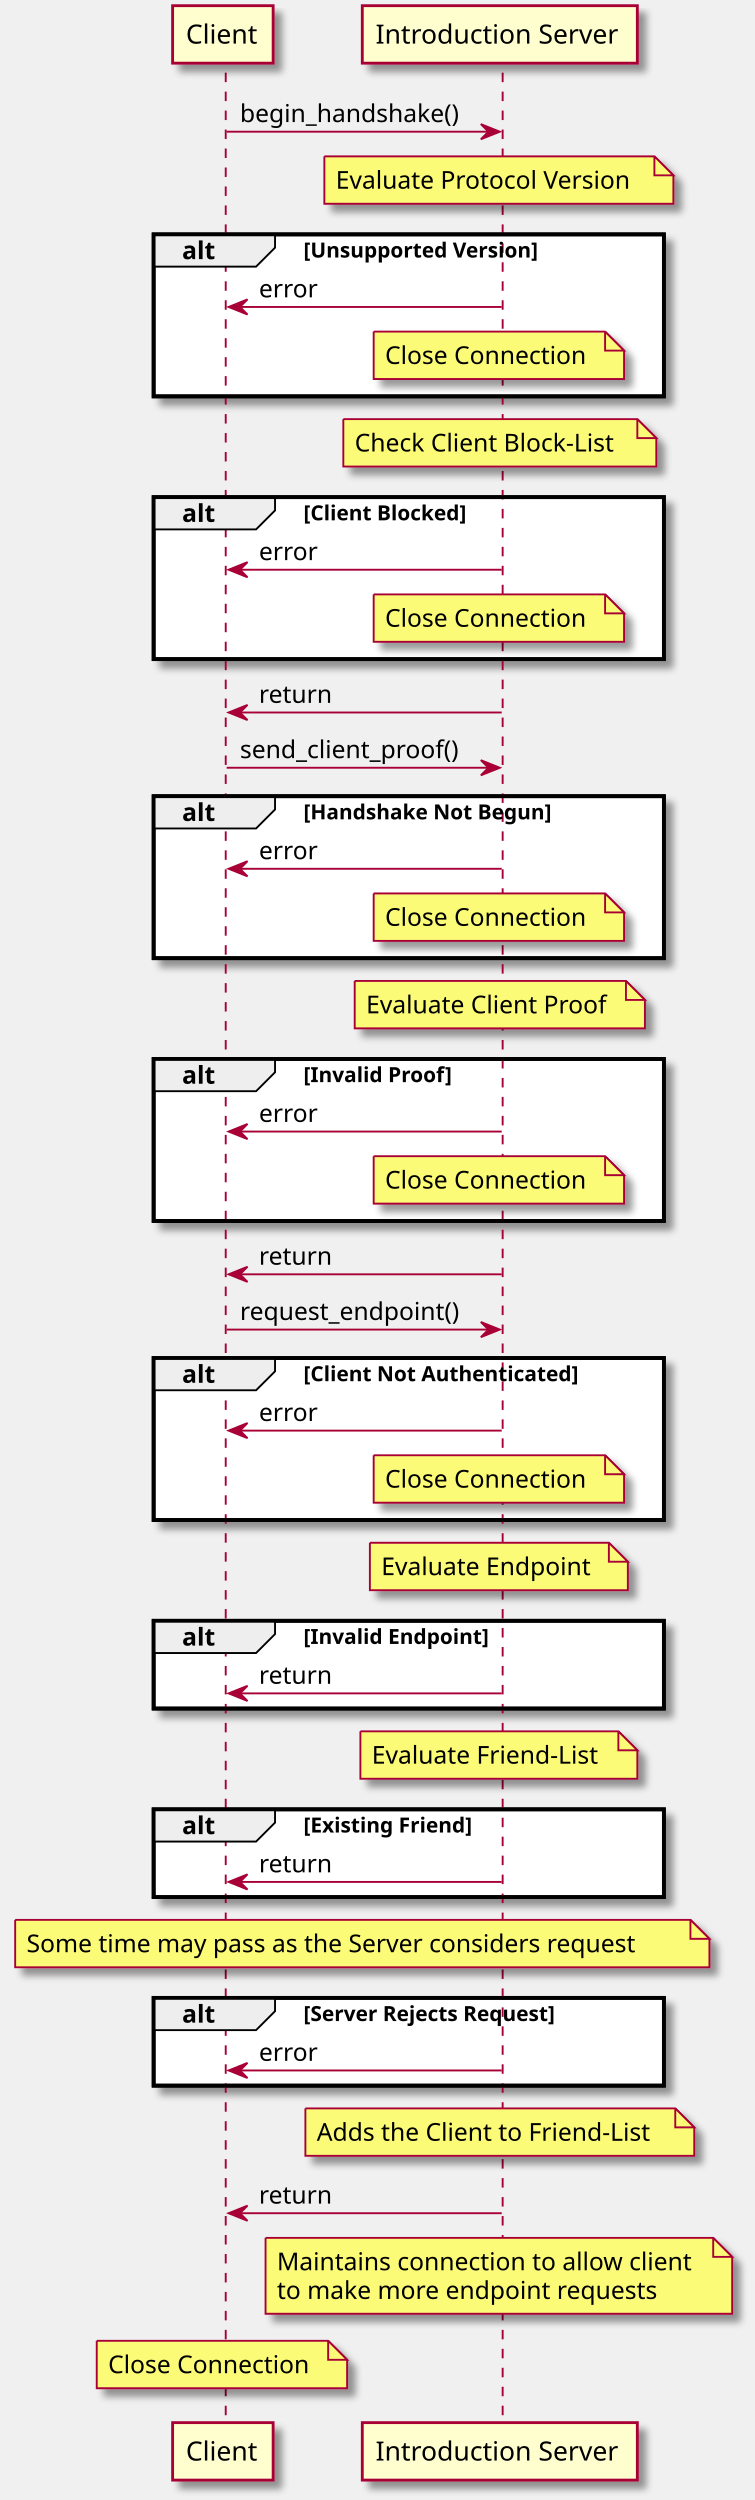
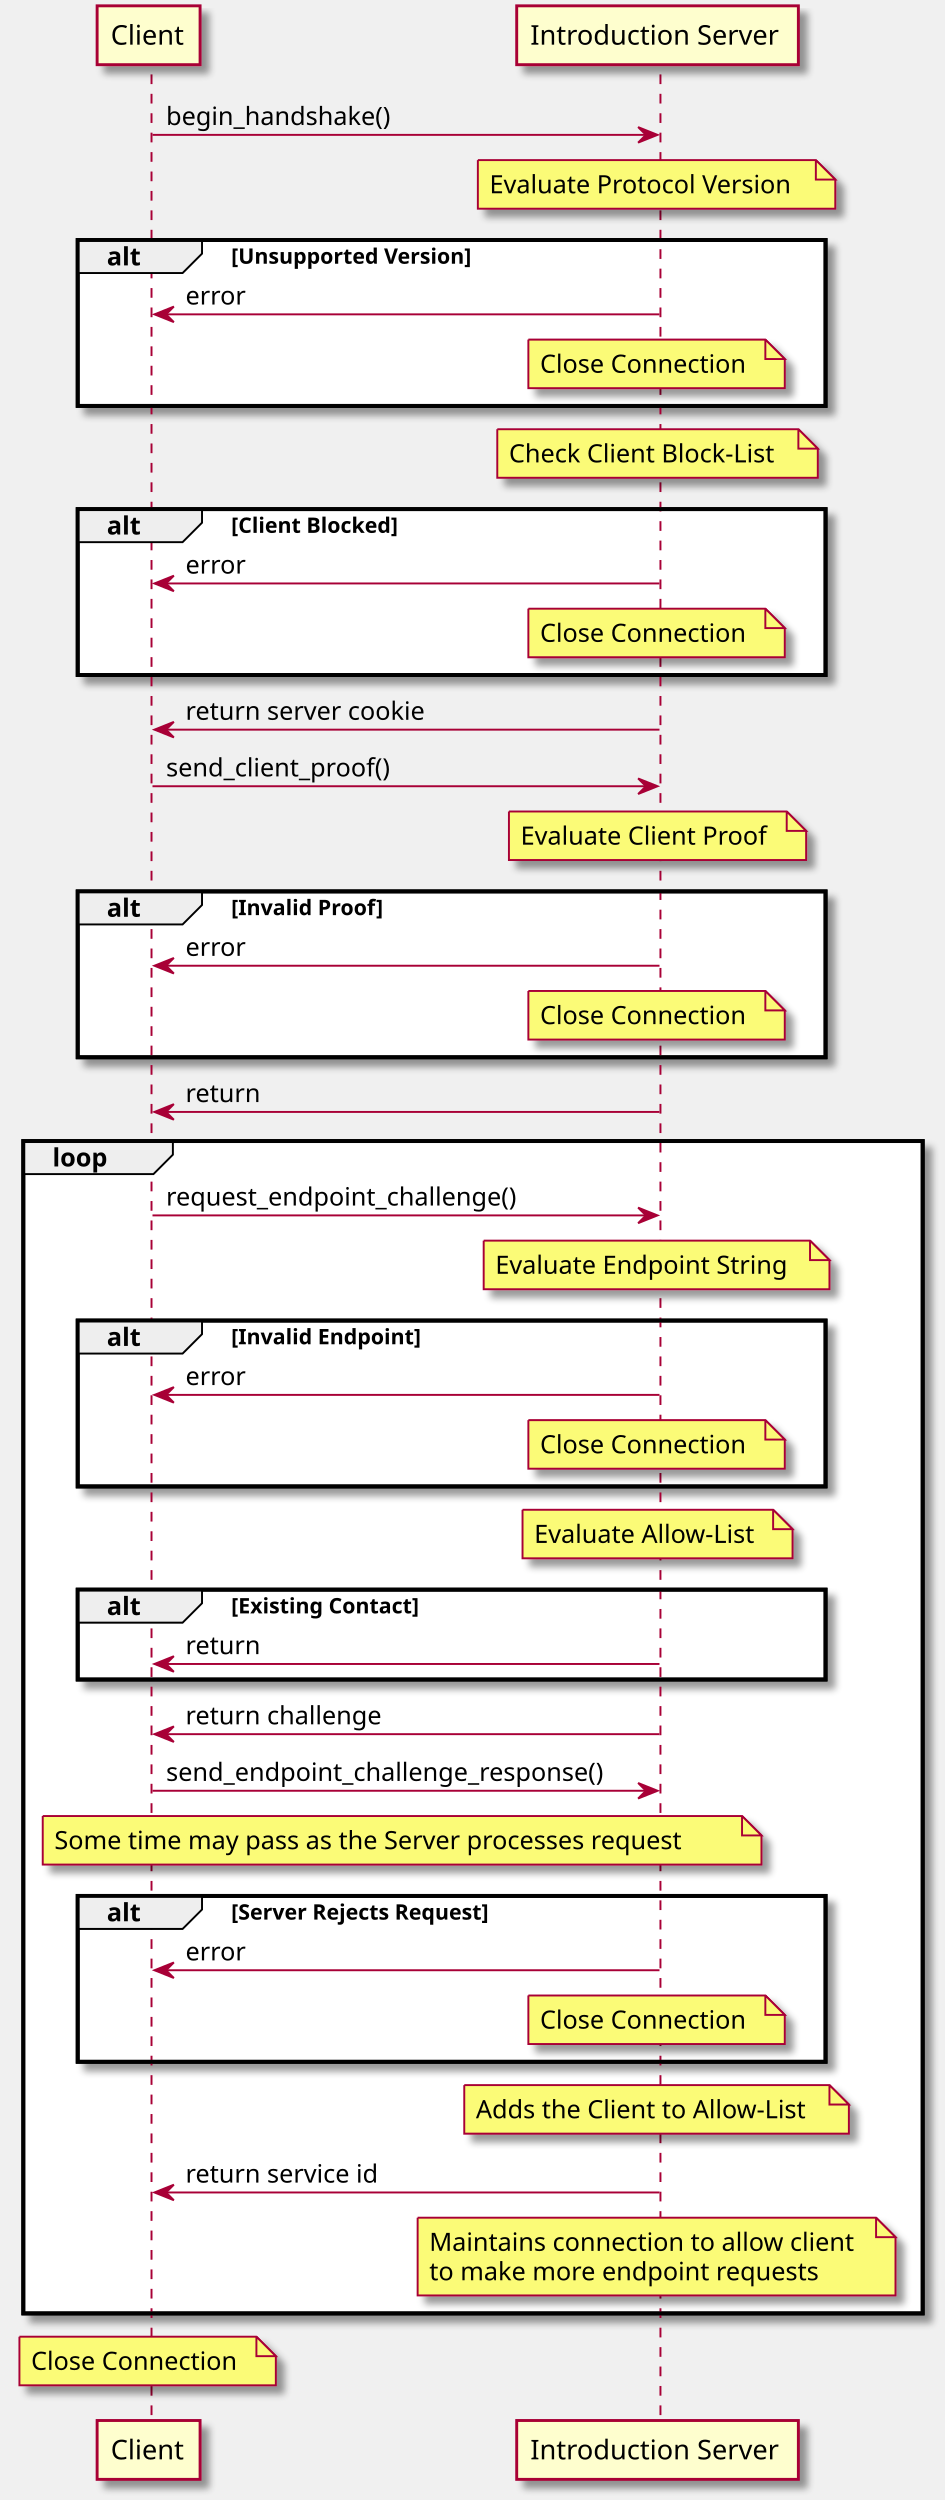
- <svg xmlns="http://www.w3.org/2000/svg" contentScriptType="application/ecmascript" contentStyleType="text/css" height="1318px" preserveAspectRatio="none" style="width:398px;height:1318px;" version="1.1" viewBox="0 0 398 1318" width="398px" zoomAndPan="magnify">
+ <svg xmlns="http://www.w3.org/2000/svg" contentScriptType="application/ecmascript" contentStyleType="text/css" height="1287px" preserveAspectRatio="none" style="width:486px;height:1287px;" version="1.1" viewBox="0 0 486 1287" width="486px" zoomAndPan="magnify">
  <defs>
-     <filter height="300%" id="fx7u125oekjzj" width="300%" x="-1" y="-1">
+     <filter height="300%" id="fl97i9wnsyf5c" width="300%" x="-1" y="-1">
      <feGaussianBlur result="blurOut" stdDeviation="2.0" />
      <feColorMatrix in="blurOut" result="blurOut2" type="matrix" values="0 0 0 0 0 0 0 0 0 0 0 0 0 0 0 0 0 0 .4 0" />
      <feOffset dx="4.0" dy="4.0" in="blurOut2" result="blurOut3" />
      <feBlend in="SourceGraphic" in2="blurOut3" mode="normal" />
    </filter>
  </defs>
  <g>
-     <rect fill="#FFFFFF" filter="url(#fx7u125oekjzj)" height="85.398" style="stroke: #000000; stroke-width: 2.0;" width="269" x="81" y="123.562" />
-     <rect fill="#FFFFFF" filter="url(#fx7u125oekjzj)" height="85.398" style="stroke: #000000; stroke-width: 2.0;" width="269" x="81" y="262.094" />
-     <rect fill="#FFFFFF" filter="url(#fx7u125oekjzj)" height="85.398" style="stroke: #000000; stroke-width: 2.0;" width="269" x="81" y="419.758" />
-     <rect fill="#FFFFFF" filter="url(#fx7u125oekjzj)" height="85.398" style="stroke: #000000; stroke-width: 2.0;" width="269" x="81" y="558.289" />
-     <rect fill="#FFFFFF" filter="url(#fx7u125oekjzj)" height="85.398" style="stroke: #000000; stroke-width: 2.0;" width="269" x="81" y="715.953" />
-     <rect fill="#FFFFFF" filter="url(#fx7u125oekjzj)" height="46.266" style="stroke: #000000; stroke-width: 2.0;" width="269" x="81" y="854.484" />
-     <rect fill="#FFFFFF" filter="url(#fx7u125oekjzj)" height="46.266" style="stroke: #000000; stroke-width: 2.0;" width="269" x="81" y="953.883" />
-     <rect fill="#FFFFFF" filter="url(#fx7u125oekjzj)" height="46.266" style="stroke: #000000; stroke-width: 2.0;" width="269" x="81" y="1053.281" />
-     <line style="stroke: #A80036; stroke-width: 1.0; stroke-dasharray: 5.0,5.0;" x1="119" x2="119" y1="38.297" y2="1278.211" />
-     <line style="stroke: #A80036; stroke-width: 1.0; stroke-dasharray: 5.0,5.0;" x1="265" x2="265" y1="38.297" y2="1278.211" />
-     <rect fill="#FEFECE" filter="url(#fx7u125oekjzj)" height="30.297" style="stroke: #A80036; stroke-width: 1.5;" width="53" x="91" y="3" />
-     <text fill="#000000" font-family="sans-serif" font-size="14" lengthAdjust="spacingAndGlyphs" textLength="39" x="98" y="22.995">Client</text>
-     <rect fill="#FEFECE" filter="url(#fx7u125oekjzj)" height="30.297" style="stroke: #A80036; stroke-width: 1.5;" width="53" x="91" y="1277.211" />
-     <text fill="#000000" font-family="sans-serif" font-size="14" lengthAdjust="spacingAndGlyphs" textLength="39" x="98" y="1297.206">Client</text>
-     <rect fill="#FEFECE" filter="url(#fx7u125oekjzj)" height="30.297" style="stroke: #A80036; stroke-width: 1.5;" width="145" x="191" y="3" />
-     <text fill="#000000" font-family="sans-serif" font-size="14" lengthAdjust="spacingAndGlyphs" textLength="131" x="198" y="22.995">Introduction Server</text>
-     <rect fill="#FEFECE" filter="url(#fx7u125oekjzj)" height="30.297" style="stroke: #A80036; stroke-width: 1.5;" width="145" x="191" y="1277.211" />
-     <text fill="#000000" font-family="sans-serif" font-size="14" lengthAdjust="spacingAndGlyphs" textLength="131" x="198" y="1297.206">Introduction Server</text>
-     <polygon fill="#A80036" points="253.5,65.43,263.5,69.43,253.5,73.43,257.5,69.43" style="stroke: #A80036; stroke-width: 1.0;" />
-     <line style="stroke: #A80036; stroke-width: 1.0;" x1="119.5" x2="259.5" y1="69.43" y2="69.43" />
-     <text fill="#000000" font-family="sans-serif" font-size="13" lengthAdjust="spacingAndGlyphs" textLength="122" x="126.5" y="64.364">begin_handshake()</text>
-     <path d="M171,82.43 L171,107.43 L355,107.43 L355,92.43 L345,82.43 L171,82.43 " fill="#FBFB77" filter="url(#fx7u125oekjzj)" style="stroke: #A80036; stroke-width: 1.0;" />
-     <path d="M345,82.43 L345,92.43 L355,92.43 L345,82.43 " fill="#FBFB77" style="stroke: #A80036; stroke-width: 1.0;" />
-     <text fill="#000000" font-family="sans-serif" font-size="13" lengthAdjust="spacingAndGlyphs" textLength="163" x="177" y="99.497">Evaluate Protocol Version</text>
-     <path d="M81,123.562 L145,123.562 L145,130.562 L135,140.562 L81,140.562 L81,123.562 " fill="#EEEEEE" style="stroke: #000000; stroke-width: 1.0;" />
-     <rect fill="none" height="85.398" style="stroke: #000000; stroke-width: 2.0;" width="269" x="81" y="123.562" />
-     <text fill="#000000" font-family="sans-serif" font-size="13" font-weight="bold" lengthAdjust="spacingAndGlyphs" textLength="19" x="96" y="136.629">alt</text>
-     <text fill="#000000" font-family="sans-serif" font-size="11" font-weight="bold" lengthAdjust="spacingAndGlyphs" textLength="144" x="160" y="135.773">[Unsupported Version]</text>
-     <polygon fill="#A80036" points="130.5,157.828,120.5,161.828,130.5,165.828,126.5,161.828" style="stroke: #A80036; stroke-width: 1.0;" />
-     <line style="stroke: #A80036; stroke-width: 1.0;" x1="124.5" x2="264.5" y1="161.828" y2="161.828" />
-     <text fill="#000000" font-family="sans-serif" font-size="13" lengthAdjust="spacingAndGlyphs" textLength="31" x="136.5" y="156.762">error</text>
-     <path d="M197,174.828 L197,199.828 L329,199.828 L329,184.828 L319,174.828 L197,174.828 " fill="#FBFB77" filter="url(#fx7u125oekjzj)" style="stroke: #A80036; stroke-width: 1.0;" />
-     <path d="M319,174.828 L319,184.828 L329,184.828 L319,174.828 " fill="#FBFB77" style="stroke: #A80036; stroke-width: 1.0;" />
-     <text fill="#000000" font-family="sans-serif" font-size="13" lengthAdjust="spacingAndGlyphs" textLength="111" x="203" y="191.895">Close Connection</text>
-     <path d="M181,220.961 L181,245.961 L346,245.961 L346,230.961 L336,220.961 L181,220.961 " fill="#FBFB77" filter="url(#fx7u125oekjzj)" style="stroke: #A80036; stroke-width: 1.0;" />
-     <path d="M336,220.961 L336,230.961 L346,230.961 L336,220.961 " fill="#FBFB77" style="stroke: #A80036; stroke-width: 1.0;" />
-     <text fill="#000000" font-family="sans-serif" font-size="13" lengthAdjust="spacingAndGlyphs" textLength="144" x="187" y="238.028">Check Client Block-List</text>
-     <path d="M81,262.094 L145,262.094 L145,269.094 L135,279.094 L81,279.094 L81,262.094 " fill="#EEEEEE" style="stroke: #000000; stroke-width: 1.0;" />
-     <rect fill="none" height="85.398" style="stroke: #000000; stroke-width: 2.0;" width="269" x="81" y="262.094" />
-     <text fill="#000000" font-family="sans-serif" font-size="13" font-weight="bold" lengthAdjust="spacingAndGlyphs" textLength="19" x="96" y="275.161">alt</text>
-     <text fill="#000000" font-family="sans-serif" font-size="11" font-weight="bold" lengthAdjust="spacingAndGlyphs" textLength="103" x="160" y="274.304">[Client Blocked]</text>
-     <polygon fill="#A80036" points="130.5,296.359,120.5,300.359,130.5,304.359,126.5,300.359" style="stroke: #A80036; stroke-width: 1.0;" />
-     <line style="stroke: #A80036; stroke-width: 1.0;" x1="124.5" x2="264.5" y1="300.359" y2="300.359" />
-     <text fill="#000000" font-family="sans-serif" font-size="13" lengthAdjust="spacingAndGlyphs" textLength="31" x="136.5" y="295.293">error</text>
-     <path d="M197,313.359 L197,338.359 L329,338.359 L329,323.359 L319,313.359 L197,313.359 " fill="#FBFB77" filter="url(#fx7u125oekjzj)" style="stroke: #A80036; stroke-width: 1.0;" />
-     <path d="M319,313.359 L319,323.359 L329,323.359 L319,313.359 " fill="#FBFB77" style="stroke: #A80036; stroke-width: 1.0;" />
-     <text fill="#000000" font-family="sans-serif" font-size="13" lengthAdjust="spacingAndGlyphs" textLength="111" x="203" y="330.426">Close Connection</text>
-     <polygon fill="#A80036" points="130.5,371.625,120.5,375.625,130.5,379.625,126.5,375.625" style="stroke: #A80036; stroke-width: 1.0;" />
-     <line style="stroke: #A80036; stroke-width: 1.0;" x1="124.5" x2="264.5" y1="375.625" y2="375.625" />
-     <text fill="#000000" font-family="sans-serif" font-size="13" lengthAdjust="spacingAndGlyphs" textLength="39" x="136.5" y="370.559">return</text>
-     <polygon fill="#A80036" points="253.5,400.758,263.5,404.758,253.5,408.758,257.5,404.758" style="stroke: #A80036; stroke-width: 1.0;" />
-     <line style="stroke: #A80036; stroke-width: 1.0;" x1="119.5" x2="259.5" y1="404.758" y2="404.758" />
-     <text fill="#000000" font-family="sans-serif" font-size="13" lengthAdjust="spacingAndGlyphs" textLength="122" x="126.5" y="399.692">send_client_proof()</text>
-     <path d="M81,419.758 L145,419.758 L145,426.758 L135,436.758 L81,436.758 L81,419.758 " fill="#EEEEEE" style="stroke: #000000; stroke-width: 1.0;" />
-     <rect fill="none" height="85.398" style="stroke: #000000; stroke-width: 2.0;" width="269" x="81" y="419.758" />
-     <text fill="#000000" font-family="sans-serif" font-size="13" font-weight="bold" lengthAdjust="spacingAndGlyphs" textLength="19" x="96" y="432.825">alt</text>
-     <text fill="#000000" font-family="sans-serif" font-size="11" font-weight="bold" lengthAdjust="spacingAndGlyphs" textLength="152" x="160" y="431.968">[Handshake Not Begun]</text>
-     <polygon fill="#A80036" points="130.5,454.023,120.5,458.023,130.5,462.023,126.5,458.023" style="stroke: #A80036; stroke-width: 1.0;" />
-     <line style="stroke: #A80036; stroke-width: 1.0;" x1="124.5" x2="264.5" y1="458.023" y2="458.023" />
-     <text fill="#000000" font-family="sans-serif" font-size="13" lengthAdjust="spacingAndGlyphs" textLength="31" x="136.5" y="452.957">error</text>
-     <path d="M197,471.023 L197,496.023 L329,496.023 L329,481.023 L319,471.023 L197,471.023 " fill="#FBFB77" filter="url(#fx7u125oekjzj)" style="stroke: #A80036; stroke-width: 1.0;" />
-     <path d="M319,471.023 L319,481.023 L329,481.023 L319,471.023 " fill="#FBFB77" style="stroke: #A80036; stroke-width: 1.0;" />
-     <text fill="#000000" font-family="sans-serif" font-size="13" lengthAdjust="spacingAndGlyphs" textLength="111" x="203" y="488.09">Close Connection</text>
-     <path d="M187,517.156 L187,542.156 L340,542.156 L340,527.156 L330,517.156 L187,517.156 " fill="#FBFB77" filter="url(#fx7u125oekjzj)" style="stroke: #A80036; stroke-width: 1.0;" />
-     <path d="M330,517.156 L330,527.156 L340,527.156 L330,517.156 " fill="#FBFB77" style="stroke: #A80036; stroke-width: 1.0;" />
-     <text fill="#000000" font-family="sans-serif" font-size="13" lengthAdjust="spacingAndGlyphs" textLength="132" x="193" y="534.223">Evaluate Client Proof</text>
-     <path d="M81,558.289 L145,558.289 L145,565.289 L135,575.289 L81,575.289 L81,558.289 " fill="#EEEEEE" style="stroke: #000000; stroke-width: 1.0;" />
-     <rect fill="none" height="85.398" style="stroke: #000000; stroke-width: 2.0;" width="269" x="81" y="558.289" />
-     <text fill="#000000" font-family="sans-serif" font-size="13" font-weight="bold" lengthAdjust="spacingAndGlyphs" textLength="19" x="96" y="571.356">alt</text>
-     <text fill="#000000" font-family="sans-serif" font-size="11" font-weight="bold" lengthAdjust="spacingAndGlyphs" textLength="91" x="160" y="570.5">[Invalid Proof]</text>
-     <polygon fill="#A80036" points="130.5,592.555,120.5,596.555,130.5,600.555,126.5,596.555" style="stroke: #A80036; stroke-width: 1.0;" />
-     <line style="stroke: #A80036; stroke-width: 1.0;" x1="124.5" x2="264.5" y1="596.555" y2="596.555" />
-     <text fill="#000000" font-family="sans-serif" font-size="13" lengthAdjust="spacingAndGlyphs" textLength="31" x="136.5" y="591.489">error</text>
-     <path d="M197,609.555 L197,634.555 L329,634.555 L329,619.555 L319,609.555 L197,609.555 " fill="#FBFB77" filter="url(#fx7u125oekjzj)" style="stroke: #A80036; stroke-width: 1.0;" />
-     <path d="M319,609.555 L319,619.555 L329,619.555 L319,609.555 " fill="#FBFB77" style="stroke: #A80036; stroke-width: 1.0;" />
-     <text fill="#000000" font-family="sans-serif" font-size="13" lengthAdjust="spacingAndGlyphs" textLength="111" x="203" y="626.622">Close Connection</text>
-     <polygon fill="#A80036" points="130.5,667.82,120.5,671.82,130.5,675.82,126.5,671.82" style="stroke: #A80036; stroke-width: 1.0;" />
-     <line style="stroke: #A80036; stroke-width: 1.0;" x1="124.5" x2="264.5" y1="671.82" y2="671.82" />
-     <text fill="#000000" font-family="sans-serif" font-size="13" lengthAdjust="spacingAndGlyphs" textLength="39" x="136.5" y="666.754">return</text>
-     <polygon fill="#A80036" points="253.5,696.953,263.5,700.953,253.5,704.953,257.5,700.953" style="stroke: #A80036; stroke-width: 1.0;" />
-     <line style="stroke: #A80036; stroke-width: 1.0;" x1="119.5" x2="259.5" y1="700.953" y2="700.953" />
-     <text fill="#000000" font-family="sans-serif" font-size="13" lengthAdjust="spacingAndGlyphs" textLength="122" x="126.5" y="695.887">request_endpoint()</text>
-     <path d="M81,715.953 L145,715.953 L145,722.953 L135,732.953 L81,732.953 L81,715.953 " fill="#EEEEEE" style="stroke: #000000; stroke-width: 1.0;" />
-     <rect fill="none" height="85.398" style="stroke: #000000; stroke-width: 2.0;" width="269" x="81" y="715.953" />
-     <text fill="#000000" font-family="sans-serif" font-size="13" font-weight="bold" lengthAdjust="spacingAndGlyphs" textLength="19" x="96" y="729.02">alt</text>
-     <text fill="#000000" font-family="sans-serif" font-size="11" font-weight="bold" lengthAdjust="spacingAndGlyphs" textLength="168" x="160" y="728.164">[Client Not Authenticated]</text>
-     <polygon fill="#A80036" points="130.5,750.219,120.5,754.219,130.5,758.219,126.5,754.219" style="stroke: #A80036; stroke-width: 1.0;" />
-     <line style="stroke: #A80036; stroke-width: 1.0;" x1="124.5" x2="264.5" y1="754.219" y2="754.219" />
-     <text fill="#000000" font-family="sans-serif" font-size="13" lengthAdjust="spacingAndGlyphs" textLength="31" x="136.5" y="749.153">error</text>
-     <path d="M197,767.219 L197,792.219 L329,792.219 L329,777.219 L319,767.219 L197,767.219 " fill="#FBFB77" filter="url(#fx7u125oekjzj)" style="stroke: #A80036; stroke-width: 1.0;" />
-     <path d="M319,767.219 L319,777.219 L329,777.219 L319,767.219 " fill="#FBFB77" style="stroke: #A80036; stroke-width: 1.0;" />
-     <text fill="#000000" font-family="sans-serif" font-size="13" lengthAdjust="spacingAndGlyphs" textLength="111" x="203" y="784.286">Close Connection</text>
-     <path d="M195,813.352 L195,838.352 L331,838.352 L331,823.352 L321,813.352 L195,813.352 " fill="#FBFB77" filter="url(#fx7u125oekjzj)" style="stroke: #A80036; stroke-width: 1.0;" />
-     <path d="M321,813.352 L321,823.352 L331,823.352 L321,813.352 " fill="#FBFB77" style="stroke: #A80036; stroke-width: 1.0;" />
-     <text fill="#000000" font-family="sans-serif" font-size="13" lengthAdjust="spacingAndGlyphs" textLength="115" x="201" y="830.418">Evaluate Endpoint</text>
-     <path d="M81,854.484 L145,854.484 L145,861.484 L135,871.484 L81,871.484 L81,854.484 " fill="#EEEEEE" style="stroke: #000000; stroke-width: 1.0;" />
-     <rect fill="none" height="46.266" style="stroke: #000000; stroke-width: 2.0;" width="269" x="81" y="854.484" />
-     <text fill="#000000" font-family="sans-serif" font-size="13" font-weight="bold" lengthAdjust="spacingAndGlyphs" textLength="19" x="96" y="867.551">alt</text>
-     <text fill="#000000" font-family="sans-serif" font-size="11" font-weight="bold" lengthAdjust="spacingAndGlyphs" textLength="114" x="160" y="866.695">[Invalid Endpoint]</text>
-     <polygon fill="#A80036" points="130.5,888.75,120.5,892.75,130.5,896.75,126.5,892.75" style="stroke: #A80036; stroke-width: 1.0;" />
-     <line style="stroke: #A80036; stroke-width: 1.0;" x1="124.5" x2="264.5" y1="892.75" y2="892.75" />
-     <text fill="#000000" font-family="sans-serif" font-size="13" lengthAdjust="spacingAndGlyphs" textLength="39" x="136.5" y="887.684">return</text>
-     <path d="M190,912.75 L190,937.75 L336,937.75 L336,922.75 L326,912.75 L190,912.75 " fill="#FBFB77" filter="url(#fx7u125oekjzj)" style="stroke: #A80036; stroke-width: 1.0;" />
-     <path d="M326,912.75 L326,922.75 L336,922.75 L326,912.75 " fill="#FBFB77" style="stroke: #A80036; stroke-width: 1.0;" />
-     <text fill="#000000" font-family="sans-serif" font-size="13" lengthAdjust="spacingAndGlyphs" textLength="125" x="196" y="929.817">Evaluate Friend-List</text>
-     <path d="M81,953.883 L145,953.883 L145,960.883 L135,970.883 L81,970.883 L81,953.883 " fill="#EEEEEE" style="stroke: #000000; stroke-width: 1.0;" />
-     <rect fill="none" height="46.266" style="stroke: #000000; stroke-width: 2.0;" width="269" x="81" y="953.883" />
-     <text fill="#000000" font-family="sans-serif" font-size="13" font-weight="bold" lengthAdjust="spacingAndGlyphs" textLength="19" x="96" y="966.95">alt</text>
-     <text fill="#000000" font-family="sans-serif" font-size="11" font-weight="bold" lengthAdjust="spacingAndGlyphs" textLength="106" x="160" y="966.093">[Existing Friend]</text>
-     <polygon fill="#A80036" points="130.5,988.148,120.5,992.148,130.5,996.148,126.5,992.148" style="stroke: #A80036; stroke-width: 1.0;" />
-     <line style="stroke: #A80036; stroke-width: 1.0;" x1="124.5" x2="264.5" y1="992.148" y2="992.148" />
-     <text fill="#000000" font-family="sans-serif" font-size="13" lengthAdjust="spacingAndGlyphs" textLength="39" x="136.5" y="987.082">return</text>
-     <path d="M8,1012.148 L8,1037.148 L374,1037.148 L374,1022.148 L364,1012.148 L8,1012.148 " fill="#FBFB77" filter="url(#fx7u125oekjzj)" style="stroke: #A80036; stroke-width: 1.0;" />
-     <path d="M364,1012.148 L364,1022.148 L374,1022.148 L364,1012.148 " fill="#FBFB77" style="stroke: #A80036; stroke-width: 1.0;" />
-     <text fill="#000000" font-family="sans-serif" font-size="13" lengthAdjust="spacingAndGlyphs" textLength="345" x="14" y="1029.215">Some time may pass as the Server considers request</text>
-     <path d="M81,1053.281 L145,1053.281 L145,1060.281 L135,1070.281 L81,1070.281 L81,1053.281 " fill="#EEEEEE" style="stroke: #000000; stroke-width: 1.0;" />
-     <rect fill="none" height="46.266" style="stroke: #000000; stroke-width: 2.0;" width="269" x="81" y="1053.281" />
-     <text fill="#000000" font-family="sans-serif" font-size="13" font-weight="bold" lengthAdjust="spacingAndGlyphs" textLength="19" x="96" y="1066.348">alt</text>
-     <text fill="#000000" font-family="sans-serif" font-size="11" font-weight="bold" lengthAdjust="spacingAndGlyphs" textLength="158" x="160" y="1065.492">[Server Rejects Request]</text>
-     <polygon fill="#A80036" points="130.5,1087.547,120.5,1091.547,130.5,1095.547,126.5,1091.547" style="stroke: #A80036; stroke-width: 1.0;" />
-     <line style="stroke: #A80036; stroke-width: 1.0;" x1="124.5" x2="264.5" y1="1091.547" y2="1091.547" />
-     <text fill="#000000" font-family="sans-serif" font-size="13" lengthAdjust="spacingAndGlyphs" textLength="31" x="136.5" y="1086.481">error</text>
-     <path d="M161,1111.547 L161,1136.547 L366,1136.547 L366,1121.547 L356,1111.547 L161,1111.547 " fill="#FBFB77" filter="url(#fx7u125oekjzj)" style="stroke: #A80036; stroke-width: 1.0;" />
-     <path d="M356,1111.547 L356,1121.547 L366,1121.547 L356,1111.547 " fill="#FBFB77" style="stroke: #A80036; stroke-width: 1.0;" />
-     <text fill="#000000" font-family="sans-serif" font-size="13" lengthAdjust="spacingAndGlyphs" textLength="184" x="167" y="1128.614">Adds the Client to Friend-List</text>
-     <polygon fill="#A80036" points="130.5,1162.812,120.5,1166.812,130.5,1170.812,126.5,1166.812" style="stroke: #A80036; stroke-width: 1.0;" />
-     <line style="stroke: #A80036; stroke-width: 1.0;" x1="124.5" x2="264.5" y1="1166.812" y2="1166.812" />
-     <text fill="#000000" font-family="sans-serif" font-size="13" lengthAdjust="spacingAndGlyphs" textLength="39" x="136.5" y="1161.747">return</text>
-     <path d="M140,1179.812 L140,1219.812 L386,1219.812 L386,1189.812 L376,1179.812 L140,1179.812 " fill="#FBFB77" filter="url(#fx7u125oekjzj)" style="stroke: #A80036; stroke-width: 1.0;" />
-     <path d="M376,1179.812 L376,1189.812 L386,1189.812 L376,1179.812 " fill="#FBFB77" style="stroke: #A80036; stroke-width: 1.0;" />
-     <text fill="#000000" font-family="sans-serif" font-size="13" lengthAdjust="spacingAndGlyphs" textLength="225" x="146" y="1196.879">Maintains connection to allow client</text>
-     <text fill="#000000" font-family="sans-serif" font-size="13" lengthAdjust="spacingAndGlyphs" textLength="211" x="146" y="1212.012">to make more endpoint requests</text>
-     <path d="M51,1234.078 L51,1259.078 L183,1259.078 L183,1244.078 L173,1234.078 L51,1234.078 " fill="#FBFB77" filter="url(#fx7u125oekjzj)" style="stroke: #A80036; stroke-width: 1.0;" />
-     <path d="M173,1234.078 L173,1244.078 L183,1244.078 L173,1234.078 " fill="#FBFB77" style="stroke: #A80036; stroke-width: 1.0;" />
-     <text fill="#000000" font-family="sans-serif" font-size="13" lengthAdjust="spacingAndGlyphs" textLength="111" x="57" y="1251.145">Close Connection</text>
+     <rect fill="#FFFFFF" filter="url(#fl97i9wnsyf5c)" height="85.398" style="stroke: #000000; stroke-width: 2.0;" width="385" x="40" y="123.562" />
+     <rect fill="#FFFFFF" filter="url(#fl97i9wnsyf5c)" height="85.398" style="stroke: #000000; stroke-width: 2.0;" width="385" x="40" y="262.094" />
+     <rect fill="#FFFFFF" filter="url(#fl97i9wnsyf5c)" height="85.398" style="stroke: #000000; stroke-width: 2.0;" width="385" x="40" y="458.891" />
+     <rect fill="#FFFFFF" filter="url(#fl97i9wnsyf5c)" height="603.523" style="stroke: #000000; stroke-width: 2.0;" width="463" x="12" y="587.422" />
+     <rect fill="#FFFFFF" filter="url(#fl97i9wnsyf5c)" height="85.398" style="stroke: #000000; stroke-width: 2.0;" width="385" x="40" y="679.82" />
+     <rect fill="#FFFFFF" filter="url(#fl97i9wnsyf5c)" height="46.266" style="stroke: #000000; stroke-width: 2.0;" width="385" x="40" y="818.352" />
+     <rect fill="#FFFFFF" filter="url(#fl97i9wnsyf5c)" height="85.398" style="stroke: #000000; stroke-width: 2.0;" width="385" x="40" y="976.016" />
+     <line style="stroke: #A80036; stroke-width: 1.0; stroke-dasharray: 5.0,5.0;" x1="78" x2="78" y1="38.297" y2="1247.078" />
+     <line style="stroke: #A80036; stroke-width: 1.0; stroke-dasharray: 5.0,5.0;" x1="340" x2="340" y1="38.297" y2="1247.078" />
+     <rect fill="#FEFECE" filter="url(#fl97i9wnsyf5c)" height="30.297" style="stroke: #A80036; stroke-width: 1.5;" width="53" x="50" y="3" />
+     <text fill="#000000" font-family="sans-serif" font-size="14" lengthAdjust="spacingAndGlyphs" textLength="39" x="57" y="22.995">Client</text>
+     <rect fill="#FEFECE" filter="url(#fl97i9wnsyf5c)" height="30.297" style="stroke: #A80036; stroke-width: 1.5;" width="53" x="50" y="1246.078" />
+     <text fill="#000000" font-family="sans-serif" font-size="14" lengthAdjust="spacingAndGlyphs" textLength="39" x="57" y="1266.073">Client</text>
+     <rect fill="#FEFECE" filter="url(#fl97i9wnsyf5c)" height="30.297" style="stroke: #A80036; stroke-width: 1.5;" width="145" x="266" y="3" />
+     <text fill="#000000" font-family="sans-serif" font-size="14" lengthAdjust="spacingAndGlyphs" textLength="131" x="273" y="22.995">Introduction Server</text>
+     <rect fill="#FEFECE" filter="url(#fl97i9wnsyf5c)" height="30.297" style="stroke: #A80036; stroke-width: 1.5;" width="145" x="266" y="1246.078" />
+     <text fill="#000000" font-family="sans-serif" font-size="14" lengthAdjust="spacingAndGlyphs" textLength="131" x="273" y="1266.073">Introduction Server</text>
+     <polygon fill="#A80036" points="328.5,65.43,338.5,69.43,328.5,73.43,332.5,69.43" style="stroke: #A80036; stroke-width: 1.0;" />
+     <line style="stroke: #A80036; stroke-width: 1.0;" x1="78.5" x2="334.5" y1="69.43" y2="69.43" />
+     <text fill="#000000" font-family="sans-serif" font-size="13" lengthAdjust="spacingAndGlyphs" textLength="122" x="85.5" y="64.364">begin_handshake()</text>
+     <path d="M246,82.43 L246,107.43 L430,107.43 L430,92.43 L420,82.43 L246,82.43 " fill="#FBFB77" filter="url(#fl97i9wnsyf5c)" style="stroke: #A80036; stroke-width: 1.0;" />
+     <path d="M420,82.43 L420,92.43 L430,92.43 L420,82.43 " fill="#FBFB77" style="stroke: #A80036; stroke-width: 1.0;" />
+     <text fill="#000000" font-family="sans-serif" font-size="13" lengthAdjust="spacingAndGlyphs" textLength="163" x="252" y="99.497">Evaluate Protocol Version</text>
+     <path d="M40,123.562 L104,123.562 L104,130.562 L94,140.562 L40,140.562 L40,123.562 " fill="#EEEEEE" style="stroke: #000000; stroke-width: 1.0;" />
+     <rect fill="none" height="85.398" style="stroke: #000000; stroke-width: 2.0;" width="385" x="40" y="123.562" />
+     <text fill="#000000" font-family="sans-serif" font-size="13" font-weight="bold" lengthAdjust="spacingAndGlyphs" textLength="19" x="55" y="136.629">alt</text>
+     <text fill="#000000" font-family="sans-serif" font-size="11" font-weight="bold" lengthAdjust="spacingAndGlyphs" textLength="144" x="119" y="135.773">[Unsupported Version]</text>
+     <polygon fill="#A80036" points="89.5,157.828,79.5,161.828,89.5,165.828,85.5,161.828" style="stroke: #A80036; stroke-width: 1.0;" />
+     <line style="stroke: #A80036; stroke-width: 1.0;" x1="83.5" x2="339.5" y1="161.828" y2="161.828" />
+     <text fill="#000000" font-family="sans-serif" font-size="13" lengthAdjust="spacingAndGlyphs" textLength="31" x="95.5" y="156.762">error</text>
+     <path d="M272,174.828 L272,199.828 L404,199.828 L404,184.828 L394,174.828 L272,174.828 " fill="#FBFB77" filter="url(#fl97i9wnsyf5c)" style="stroke: #A80036; stroke-width: 1.0;" />
+     <path d="M394,174.828 L394,184.828 L404,184.828 L394,174.828 " fill="#FBFB77" style="stroke: #A80036; stroke-width: 1.0;" />
+     <text fill="#000000" font-family="sans-serif" font-size="13" lengthAdjust="spacingAndGlyphs" textLength="111" x="278" y="191.895">Close Connection</text>
+     <path d="M256,220.961 L256,245.961 L421,245.961 L421,230.961 L411,220.961 L256,220.961 " fill="#FBFB77" filter="url(#fl97i9wnsyf5c)" style="stroke: #A80036; stroke-width: 1.0;" />
+     <path d="M411,220.961 L411,230.961 L421,230.961 L411,220.961 " fill="#FBFB77" style="stroke: #A80036; stroke-width: 1.0;" />
+     <text fill="#000000" font-family="sans-serif" font-size="13" lengthAdjust="spacingAndGlyphs" textLength="144" x="262" y="238.028">Check Client Block-List</text>
+     <path d="M40,262.094 L104,262.094 L104,269.094 L94,279.094 L40,279.094 L40,262.094 " fill="#EEEEEE" style="stroke: #000000; stroke-width: 1.0;" />
+     <rect fill="none" height="85.398" style="stroke: #000000; stroke-width: 2.0;" width="385" x="40" y="262.094" />
+     <text fill="#000000" font-family="sans-serif" font-size="13" font-weight="bold" lengthAdjust="spacingAndGlyphs" textLength="19" x="55" y="275.161">alt</text>
+     <text fill="#000000" font-family="sans-serif" font-size="11" font-weight="bold" lengthAdjust="spacingAndGlyphs" textLength="103" x="119" y="274.304">[Client Blocked]</text>
+     <polygon fill="#A80036" points="89.5,296.359,79.5,300.359,89.5,304.359,85.5,300.359" style="stroke: #A80036; stroke-width: 1.0;" />
+     <line style="stroke: #A80036; stroke-width: 1.0;" x1="83.5" x2="339.5" y1="300.359" y2="300.359" />
+     <text fill="#000000" font-family="sans-serif" font-size="13" lengthAdjust="spacingAndGlyphs" textLength="31" x="95.5" y="295.293">error</text>
+     <path d="M272,313.359 L272,338.359 L404,338.359 L404,323.359 L394,313.359 L272,313.359 " fill="#FBFB77" filter="url(#fl97i9wnsyf5c)" style="stroke: #A80036; stroke-width: 1.0;" />
+     <path d="M394,313.359 L394,323.359 L404,323.359 L394,313.359 " fill="#FBFB77" style="stroke: #A80036; stroke-width: 1.0;" />
+     <text fill="#000000" font-family="sans-serif" font-size="13" lengthAdjust="spacingAndGlyphs" textLength="111" x="278" y="330.426">Close Connection</text>
+     <polygon fill="#A80036" points="89.5,371.625,79.5,375.625,89.5,379.625,85.5,375.625" style="stroke: #A80036; stroke-width: 1.0;" />
+     <line style="stroke: #A80036; stroke-width: 1.0;" x1="83.5" x2="339.5" y1="375.625" y2="375.625" />
+     <text fill="#000000" font-family="sans-serif" font-size="13" lengthAdjust="spacingAndGlyphs" textLength="128" x="95.5" y="370.559">return server cookie</text>
+     <polygon fill="#A80036" points="328.5,400.758,338.5,404.758,328.5,408.758,332.5,404.758" style="stroke: #A80036; stroke-width: 1.0;" />
+     <line style="stroke: #A80036; stroke-width: 1.0;" x1="78.5" x2="334.5" y1="404.758" y2="404.758" />
+     <text fill="#000000" font-family="sans-serif" font-size="13" lengthAdjust="spacingAndGlyphs" textLength="122" x="85.5" y="399.692">send_client_proof()</text>
+     <path d="M262,417.758 L262,442.758 L415,442.758 L415,427.758 L405,417.758 L262,417.758 " fill="#FBFB77" filter="url(#fl97i9wnsyf5c)" style="stroke: #A80036; stroke-width: 1.0;" />
+     <path d="M405,417.758 L405,427.758 L415,427.758 L405,417.758 " fill="#FBFB77" style="stroke: #A80036; stroke-width: 1.0;" />
+     <text fill="#000000" font-family="sans-serif" font-size="13" lengthAdjust="spacingAndGlyphs" textLength="132" x="268" y="434.825">Evaluate Client Proof</text>
+     <path d="M40,458.891 L104,458.891 L104,465.891 L94,475.891 L40,475.891 L40,458.891 " fill="#EEEEEE" style="stroke: #000000; stroke-width: 1.0;" />
+     <rect fill="none" height="85.398" style="stroke: #000000; stroke-width: 2.0;" width="385" x="40" y="458.891" />
+     <text fill="#000000" font-family="sans-serif" font-size="13" font-weight="bold" lengthAdjust="spacingAndGlyphs" textLength="19" x="55" y="471.957">alt</text>
+     <text fill="#000000" font-family="sans-serif" font-size="11" font-weight="bold" lengthAdjust="spacingAndGlyphs" textLength="91" x="119" y="471.101">[Invalid Proof]</text>
+     <polygon fill="#A80036" points="89.5,493.156,79.5,497.156,89.5,501.156,85.5,497.156" style="stroke: #A80036; stroke-width: 1.0;" />
+     <line style="stroke: #A80036; stroke-width: 1.0;" x1="83.5" x2="339.5" y1="497.156" y2="497.156" />
+     <text fill="#000000" font-family="sans-serif" font-size="13" lengthAdjust="spacingAndGlyphs" textLength="31" x="95.5" y="492.09">error</text>
+     <path d="M272,510.156 L272,535.156 L404,535.156 L404,520.156 L394,510.156 L272,510.156 " fill="#FBFB77" filter="url(#fl97i9wnsyf5c)" style="stroke: #A80036; stroke-width: 1.0;" />
+     <path d="M394,510.156 L394,520.156 L404,520.156 L394,510.156 " fill="#FBFB77" style="stroke: #A80036; stroke-width: 1.0;" />
+     <text fill="#000000" font-family="sans-serif" font-size="13" lengthAdjust="spacingAndGlyphs" textLength="111" x="278" y="527.223">Close Connection</text>
+     <polygon fill="#A80036" points="89.5,568.422,79.5,572.422,89.5,576.422,85.5,572.422" style="stroke: #A80036; stroke-width: 1.0;" />
+     <line style="stroke: #A80036; stroke-width: 1.0;" x1="83.5" x2="339.5" y1="572.422" y2="572.422" />
+     <text fill="#000000" font-family="sans-serif" font-size="13" lengthAdjust="spacingAndGlyphs" textLength="39" x="95.5" y="567.356">return</text>
+     <path d="M12,587.422 L89,587.422 L89,594.422 L79,604.422 L12,604.422 L12,587.422 " fill="#EEEEEE" style="stroke: #000000; stroke-width: 1.0;" />
+     <rect fill="none" height="603.523" style="stroke: #000000; stroke-width: 2.0;" width="463" x="12" y="587.422" />
+     <text fill="#000000" font-family="sans-serif" font-size="13" font-weight="bold" lengthAdjust="spacingAndGlyphs" textLength="32" x="27" y="600.489">loop</text>
+     <polygon fill="#A80036" points="328.5,621.688,338.5,625.688,328.5,629.688,332.5,625.688" style="stroke: #A80036; stroke-width: 1.0;" />
+     <line style="stroke: #A80036; stroke-width: 1.0;" x1="78.5" x2="334.5" y1="625.688" y2="625.688" />
+     <text fill="#000000" font-family="sans-serif" font-size="13" lengthAdjust="spacingAndGlyphs" textLength="190" x="85.5" y="620.622">request_endpoint_challenge()</text>
+     <path d="M249,638.688 L249,663.688 L427,663.688 L427,648.688 L417,638.688 L249,638.688 " fill="#FBFB77" filter="url(#fl97i9wnsyf5c)" style="stroke: #A80036; stroke-width: 1.0;" />
+     <path d="M417,638.688 L417,648.688 L427,648.688 L417,638.688 " fill="#FBFB77" style="stroke: #A80036; stroke-width: 1.0;" />
+     <text fill="#000000" font-family="sans-serif" font-size="13" lengthAdjust="spacingAndGlyphs" textLength="157" x="255" y="655.754">Evaluate Endpoint String</text>
+     <path d="M40,679.82 L104,679.82 L104,686.82 L94,696.82 L40,696.82 L40,679.82 " fill="#EEEEEE" style="stroke: #000000; stroke-width: 1.0;" />
+     <rect fill="none" height="85.398" style="stroke: #000000; stroke-width: 2.0;" width="385" x="40" y="679.82" />
+     <text fill="#000000" font-family="sans-serif" font-size="13" font-weight="bold" lengthAdjust="spacingAndGlyphs" textLength="19" x="55" y="692.887">alt</text>
+     <text fill="#000000" font-family="sans-serif" font-size="11" font-weight="bold" lengthAdjust="spacingAndGlyphs" textLength="114" x="119" y="692.031">[Invalid Endpoint]</text>
+     <polygon fill="#A80036" points="89.5,714.086,79.5,718.086,89.5,722.086,85.5,718.086" style="stroke: #A80036; stroke-width: 1.0;" />
+     <line style="stroke: #A80036; stroke-width: 1.0;" x1="83.5" x2="339.5" y1="718.086" y2="718.086" />
+     <text fill="#000000" font-family="sans-serif" font-size="13" lengthAdjust="spacingAndGlyphs" textLength="31" x="95.5" y="713.02">error</text>
+     <path d="M272,731.086 L272,756.086 L404,756.086 L404,741.086 L394,731.086 L272,731.086 " fill="#FBFB77" filter="url(#fl97i9wnsyf5c)" style="stroke: #A80036; stroke-width: 1.0;" />
+     <path d="M394,731.086 L394,741.086 L404,741.086 L394,731.086 " fill="#FBFB77" style="stroke: #A80036; stroke-width: 1.0;" />
+     <text fill="#000000" font-family="sans-serif" font-size="13" lengthAdjust="spacingAndGlyphs" textLength="111" x="278" y="748.153">Close Connection</text>
+     <path d="M269,777.219 L269,802.219 L408,802.219 L408,787.219 L398,777.219 L269,777.219 " fill="#FBFB77" filter="url(#fl97i9wnsyf5c)" style="stroke: #A80036; stroke-width: 1.0;" />
+     <path d="M398,777.219 L398,787.219 L408,787.219 L398,777.219 " fill="#FBFB77" style="stroke: #A80036; stroke-width: 1.0;" />
+     <text fill="#000000" font-family="sans-serif" font-size="13" lengthAdjust="spacingAndGlyphs" textLength="118" x="275" y="794.286">Evaluate Allow-List</text>
+     <path d="M40,818.352 L104,818.352 L104,825.352 L94,835.352 L40,835.352 L40,818.352 " fill="#EEEEEE" style="stroke: #000000; stroke-width: 1.0;" />
+     <rect fill="none" height="46.266" style="stroke: #000000; stroke-width: 2.0;" width="385" x="40" y="818.352" />
+     <text fill="#000000" font-family="sans-serif" font-size="13" font-weight="bold" lengthAdjust="spacingAndGlyphs" textLength="19" x="55" y="831.418">alt</text>
+     <text fill="#000000" font-family="sans-serif" font-size="11" font-weight="bold" lengthAdjust="spacingAndGlyphs" textLength="115" x="119" y="830.562">[Existing Contact]</text>
+     <polygon fill="#A80036" points="89.5,852.617,79.5,856.617,89.5,860.617,85.5,856.617" style="stroke: #A80036; stroke-width: 1.0;" />
+     <line style="stroke: #A80036; stroke-width: 1.0;" x1="83.5" x2="339.5" y1="856.617" y2="856.617" />
+     <text fill="#000000" font-family="sans-serif" font-size="13" lengthAdjust="spacingAndGlyphs" textLength="39" x="95.5" y="851.551">return</text>
+     <polygon fill="#A80036" points="89.5,888.75,79.5,892.75,89.5,896.75,85.5,892.75" style="stroke: #A80036; stroke-width: 1.0;" />
+     <line style="stroke: #A80036; stroke-width: 1.0;" x1="83.5" x2="339.5" y1="892.75" y2="892.75" />
+     <text fill="#000000" font-family="sans-serif" font-size="13" lengthAdjust="spacingAndGlyphs" textLength="104" x="95.5" y="887.684">return challenge</text>
+     <polygon fill="#A80036" points="328.5,917.883,338.5,921.883,328.5,925.883,332.5,921.883" style="stroke: #A80036; stroke-width: 1.0;" />
+     <line style="stroke: #A80036; stroke-width: 1.0;" x1="78.5" x2="334.5" y1="921.883" y2="921.883" />
+     <text fill="#000000" font-family="sans-serif" font-size="13" lengthAdjust="spacingAndGlyphs" textLength="238" x="85.5" y="916.817">send_endpoint_challenge_response()</text>
+     <path d="M22,934.883 L22,959.883 L392,959.883 L392,944.883 L382,934.883 L22,934.883 " fill="#FBFB77" filter="url(#fl97i9wnsyf5c)" style="stroke: #A80036; stroke-width: 1.0;" />
+     <path d="M382,934.883 L382,944.883 L392,944.883 L382,934.883 " fill="#FBFB77" style="stroke: #A80036; stroke-width: 1.0;" />
+     <text fill="#000000" font-family="sans-serif" font-size="13" lengthAdjust="spacingAndGlyphs" textLength="349" x="28" y="951.95">Some time may pass as the Server processes request</text>
+     <path d="M40,976.016 L104,976.016 L104,983.016 L94,993.016 L40,993.016 L40,976.016 " fill="#EEEEEE" style="stroke: #000000; stroke-width: 1.0;" />
+     <rect fill="none" height="85.398" style="stroke: #000000; stroke-width: 2.0;" width="385" x="40" y="976.016" />
+     <text fill="#000000" font-family="sans-serif" font-size="13" font-weight="bold" lengthAdjust="spacingAndGlyphs" textLength="19" x="55" y="989.082">alt</text>
+     <text fill="#000000" font-family="sans-serif" font-size="11" font-weight="bold" lengthAdjust="spacingAndGlyphs" textLength="158" x="119" y="988.226">[Server Rejects Request]</text>
+     <polygon fill="#A80036" points="89.5,1010.281,79.5,1014.281,89.5,1018.281,85.5,1014.281" style="stroke: #A80036; stroke-width: 1.0;" />
+     <line style="stroke: #A80036; stroke-width: 1.0;" x1="83.5" x2="339.5" y1="1014.281" y2="1014.281" />
+     <text fill="#000000" font-family="sans-serif" font-size="13" lengthAdjust="spacingAndGlyphs" textLength="31" x="95.5" y="1009.215">error</text>
+     <path d="M272,1027.281 L272,1052.281 L404,1052.281 L404,1037.281 L394,1027.281 L272,1027.281 " fill="#FBFB77" filter="url(#fl97i9wnsyf5c)" style="stroke: #A80036; stroke-width: 1.0;" />
+     <path d="M394,1027.281 L394,1037.281 L404,1037.281 L394,1027.281 " fill="#FBFB77" style="stroke: #A80036; stroke-width: 1.0;" />
+     <text fill="#000000" font-family="sans-serif" font-size="13" lengthAdjust="spacingAndGlyphs" textLength="111" x="278" y="1044.348">Close Connection</text>
+     <path d="M239,1073.414 L239,1098.414 L437,1098.414 L437,1083.414 L427,1073.414 L239,1073.414 " fill="#FBFB77" filter="url(#fl97i9wnsyf5c)" style="stroke: #A80036; stroke-width: 1.0;" />
+     <path d="M427,1073.414 L427,1083.414 L437,1083.414 L427,1073.414 " fill="#FBFB77" style="stroke: #A80036; stroke-width: 1.0;" />
+     <text fill="#000000" font-family="sans-serif" font-size="13" lengthAdjust="spacingAndGlyphs" textLength="177" x="245" y="1090.481">Adds the Client to Allow-List</text>
+     <polygon fill="#A80036" points="89.5,1124.68,79.5,1128.68,89.5,1132.68,85.5,1128.68" style="stroke: #A80036; stroke-width: 1.0;" />
+     <line style="stroke: #A80036; stroke-width: 1.0;" x1="83.5" x2="339.5" y1="1128.68" y2="1128.68" />
+     <text fill="#000000" font-family="sans-serif" font-size="13" lengthAdjust="spacingAndGlyphs" textLength="103" x="95.5" y="1123.614">return service id</text>
+     <path d="M215,1141.68 L215,1181.68 L461,1181.68 L461,1151.68 L451,1141.68 L215,1141.68 " fill="#FBFB77" filter="url(#fl97i9wnsyf5c)" style="stroke: #A80036; stroke-width: 1.0;" />
+     <path d="M451,1141.68 L451,1151.68 L461,1151.68 L451,1141.68 " fill="#FBFB77" style="stroke: #A80036; stroke-width: 1.0;" />
+     <text fill="#000000" font-family="sans-serif" font-size="13" lengthAdjust="spacingAndGlyphs" textLength="225" x="221" y="1158.747">Maintains connection to allow client</text>
+     <text fill="#000000" font-family="sans-serif" font-size="13" lengthAdjust="spacingAndGlyphs" textLength="211" x="221" y="1173.879">to make more endpoint requests</text>
+     <path d="M10,1202.945 L10,1227.945 L142,1227.945 L142,1212.945 L132,1202.945 L10,1202.945 " fill="#FBFB77" filter="url(#fl97i9wnsyf5c)" style="stroke: #A80036; stroke-width: 1.0;" />
+     <path d="M132,1202.945 L132,1212.945 L142,1212.945 L132,1202.945 " fill="#FBFB77" style="stroke: #A80036; stroke-width: 1.0;" />
+     <text fill="#000000" font-family="sans-serif" font-size="13" lengthAdjust="spacingAndGlyphs" textLength="111" x="16" y="1220.012">Close Connection</text>
  </g>
</svg>
